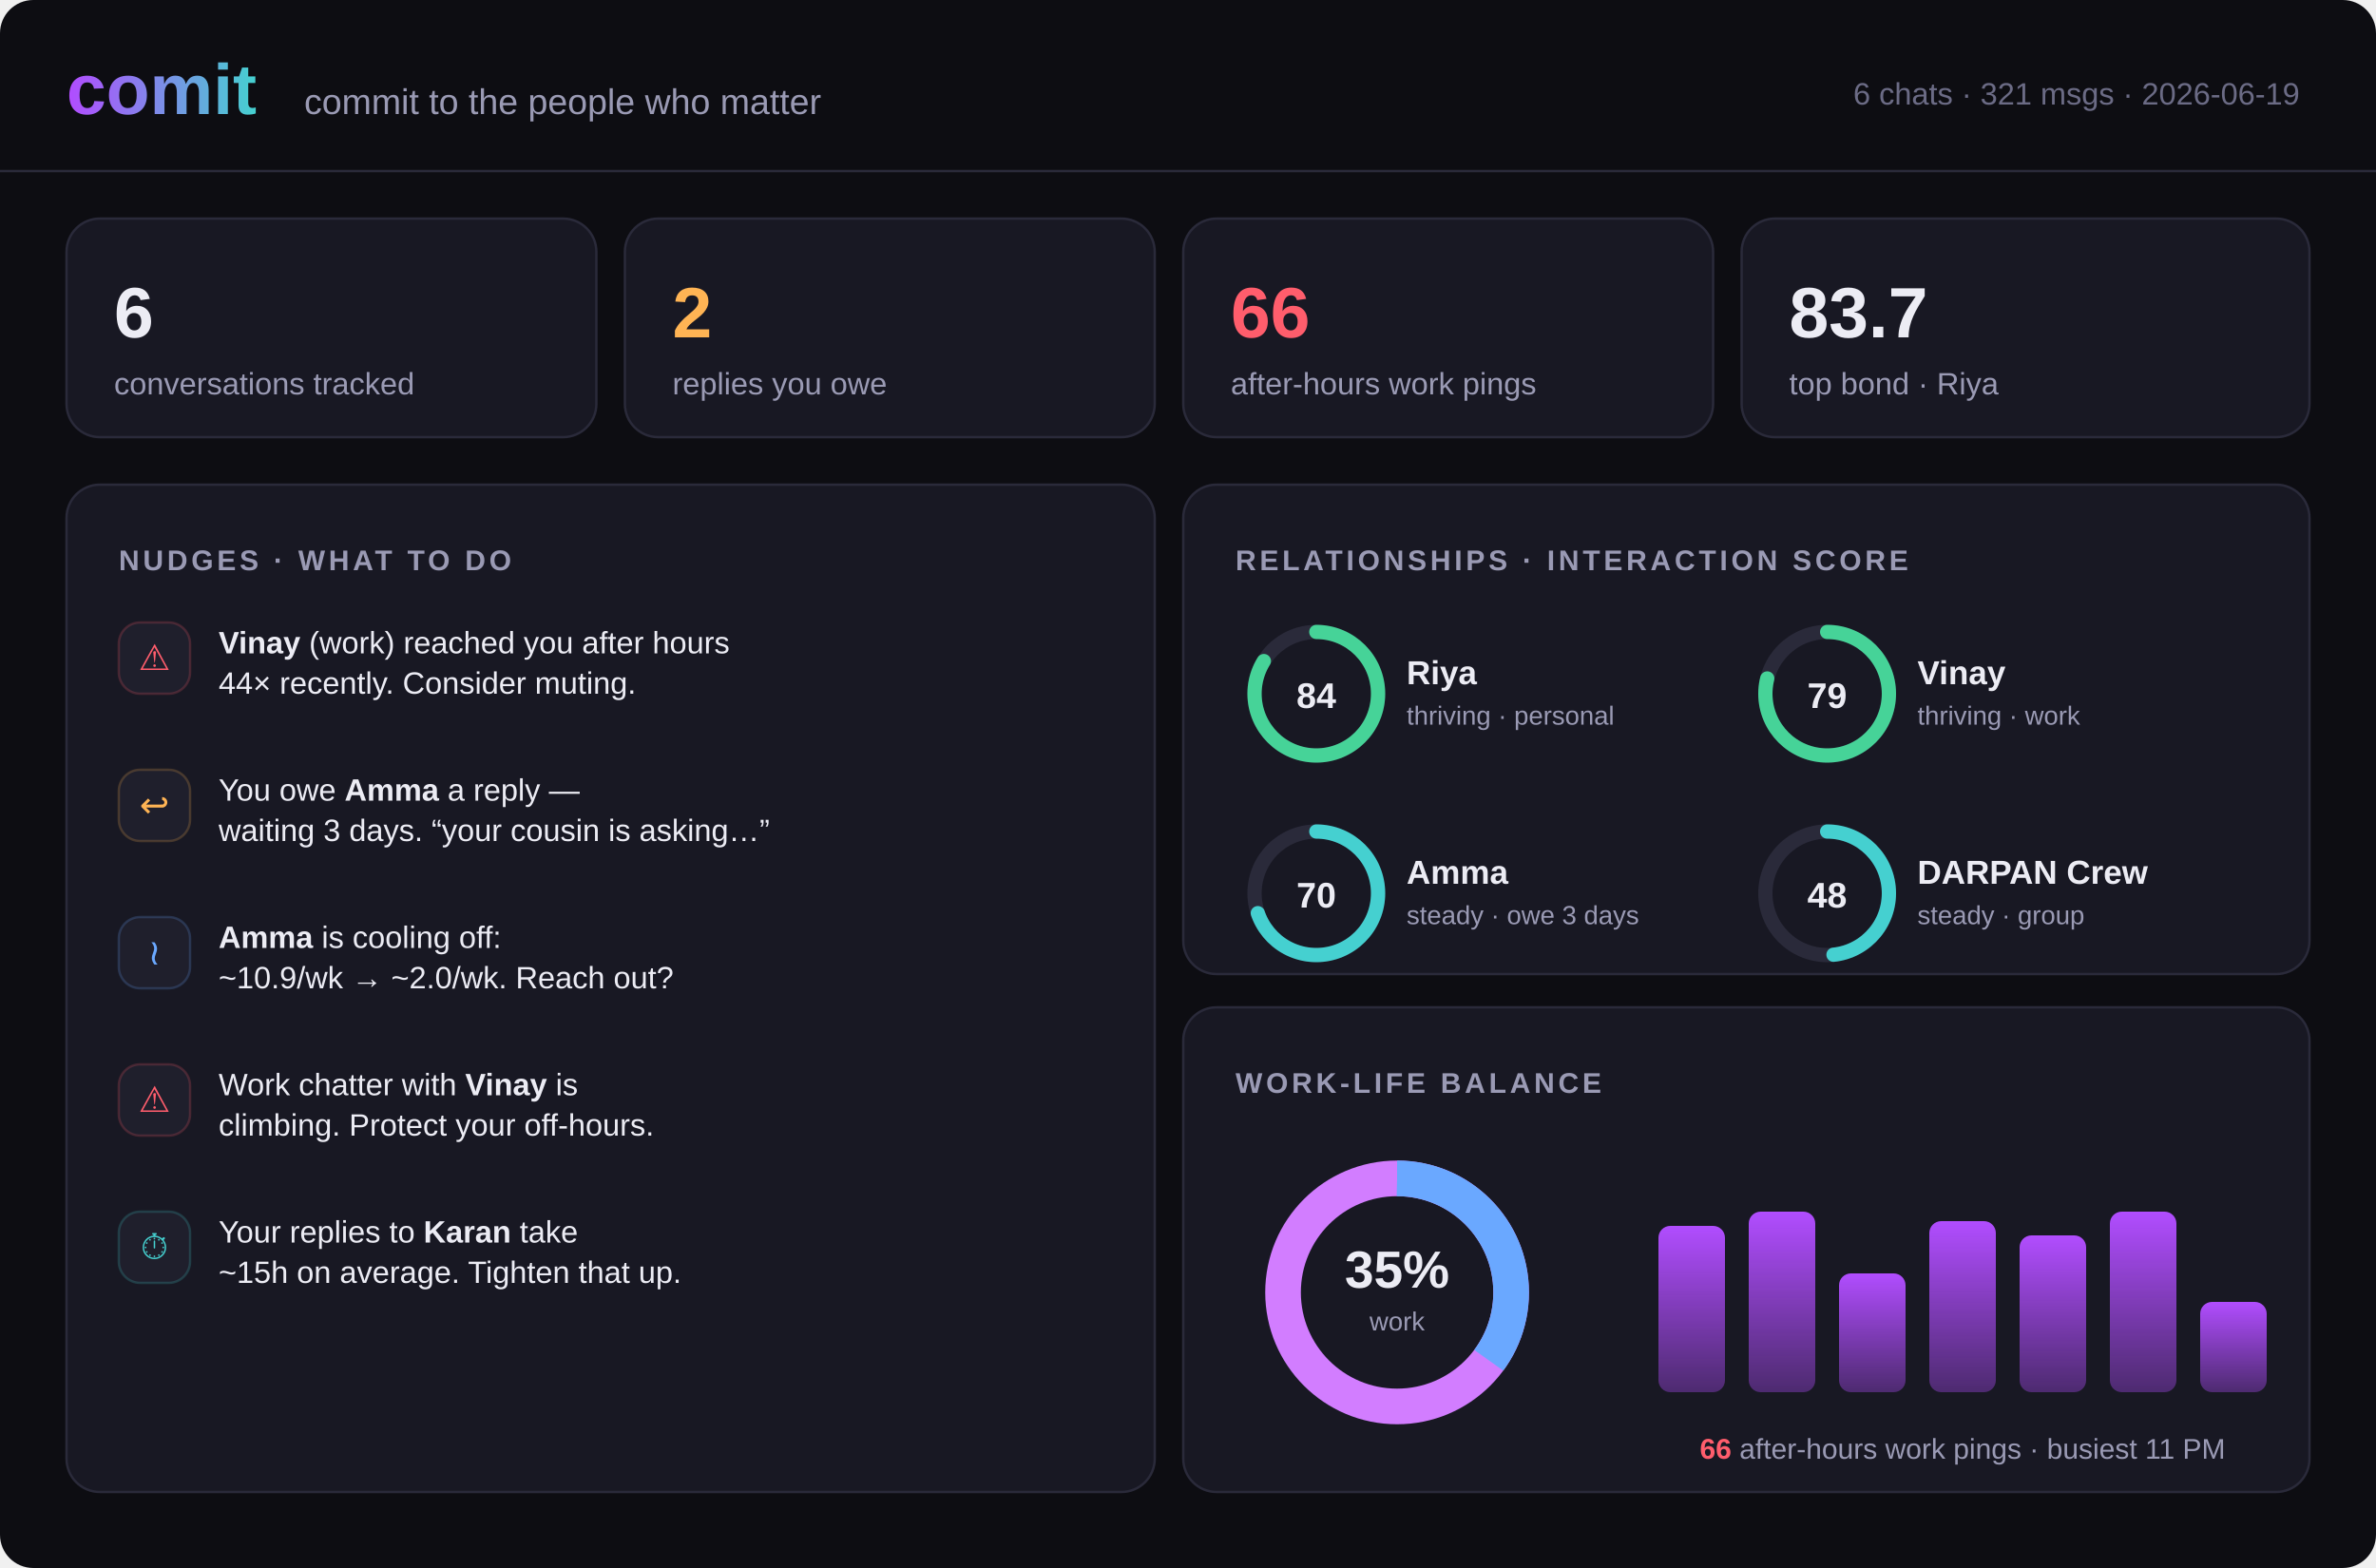
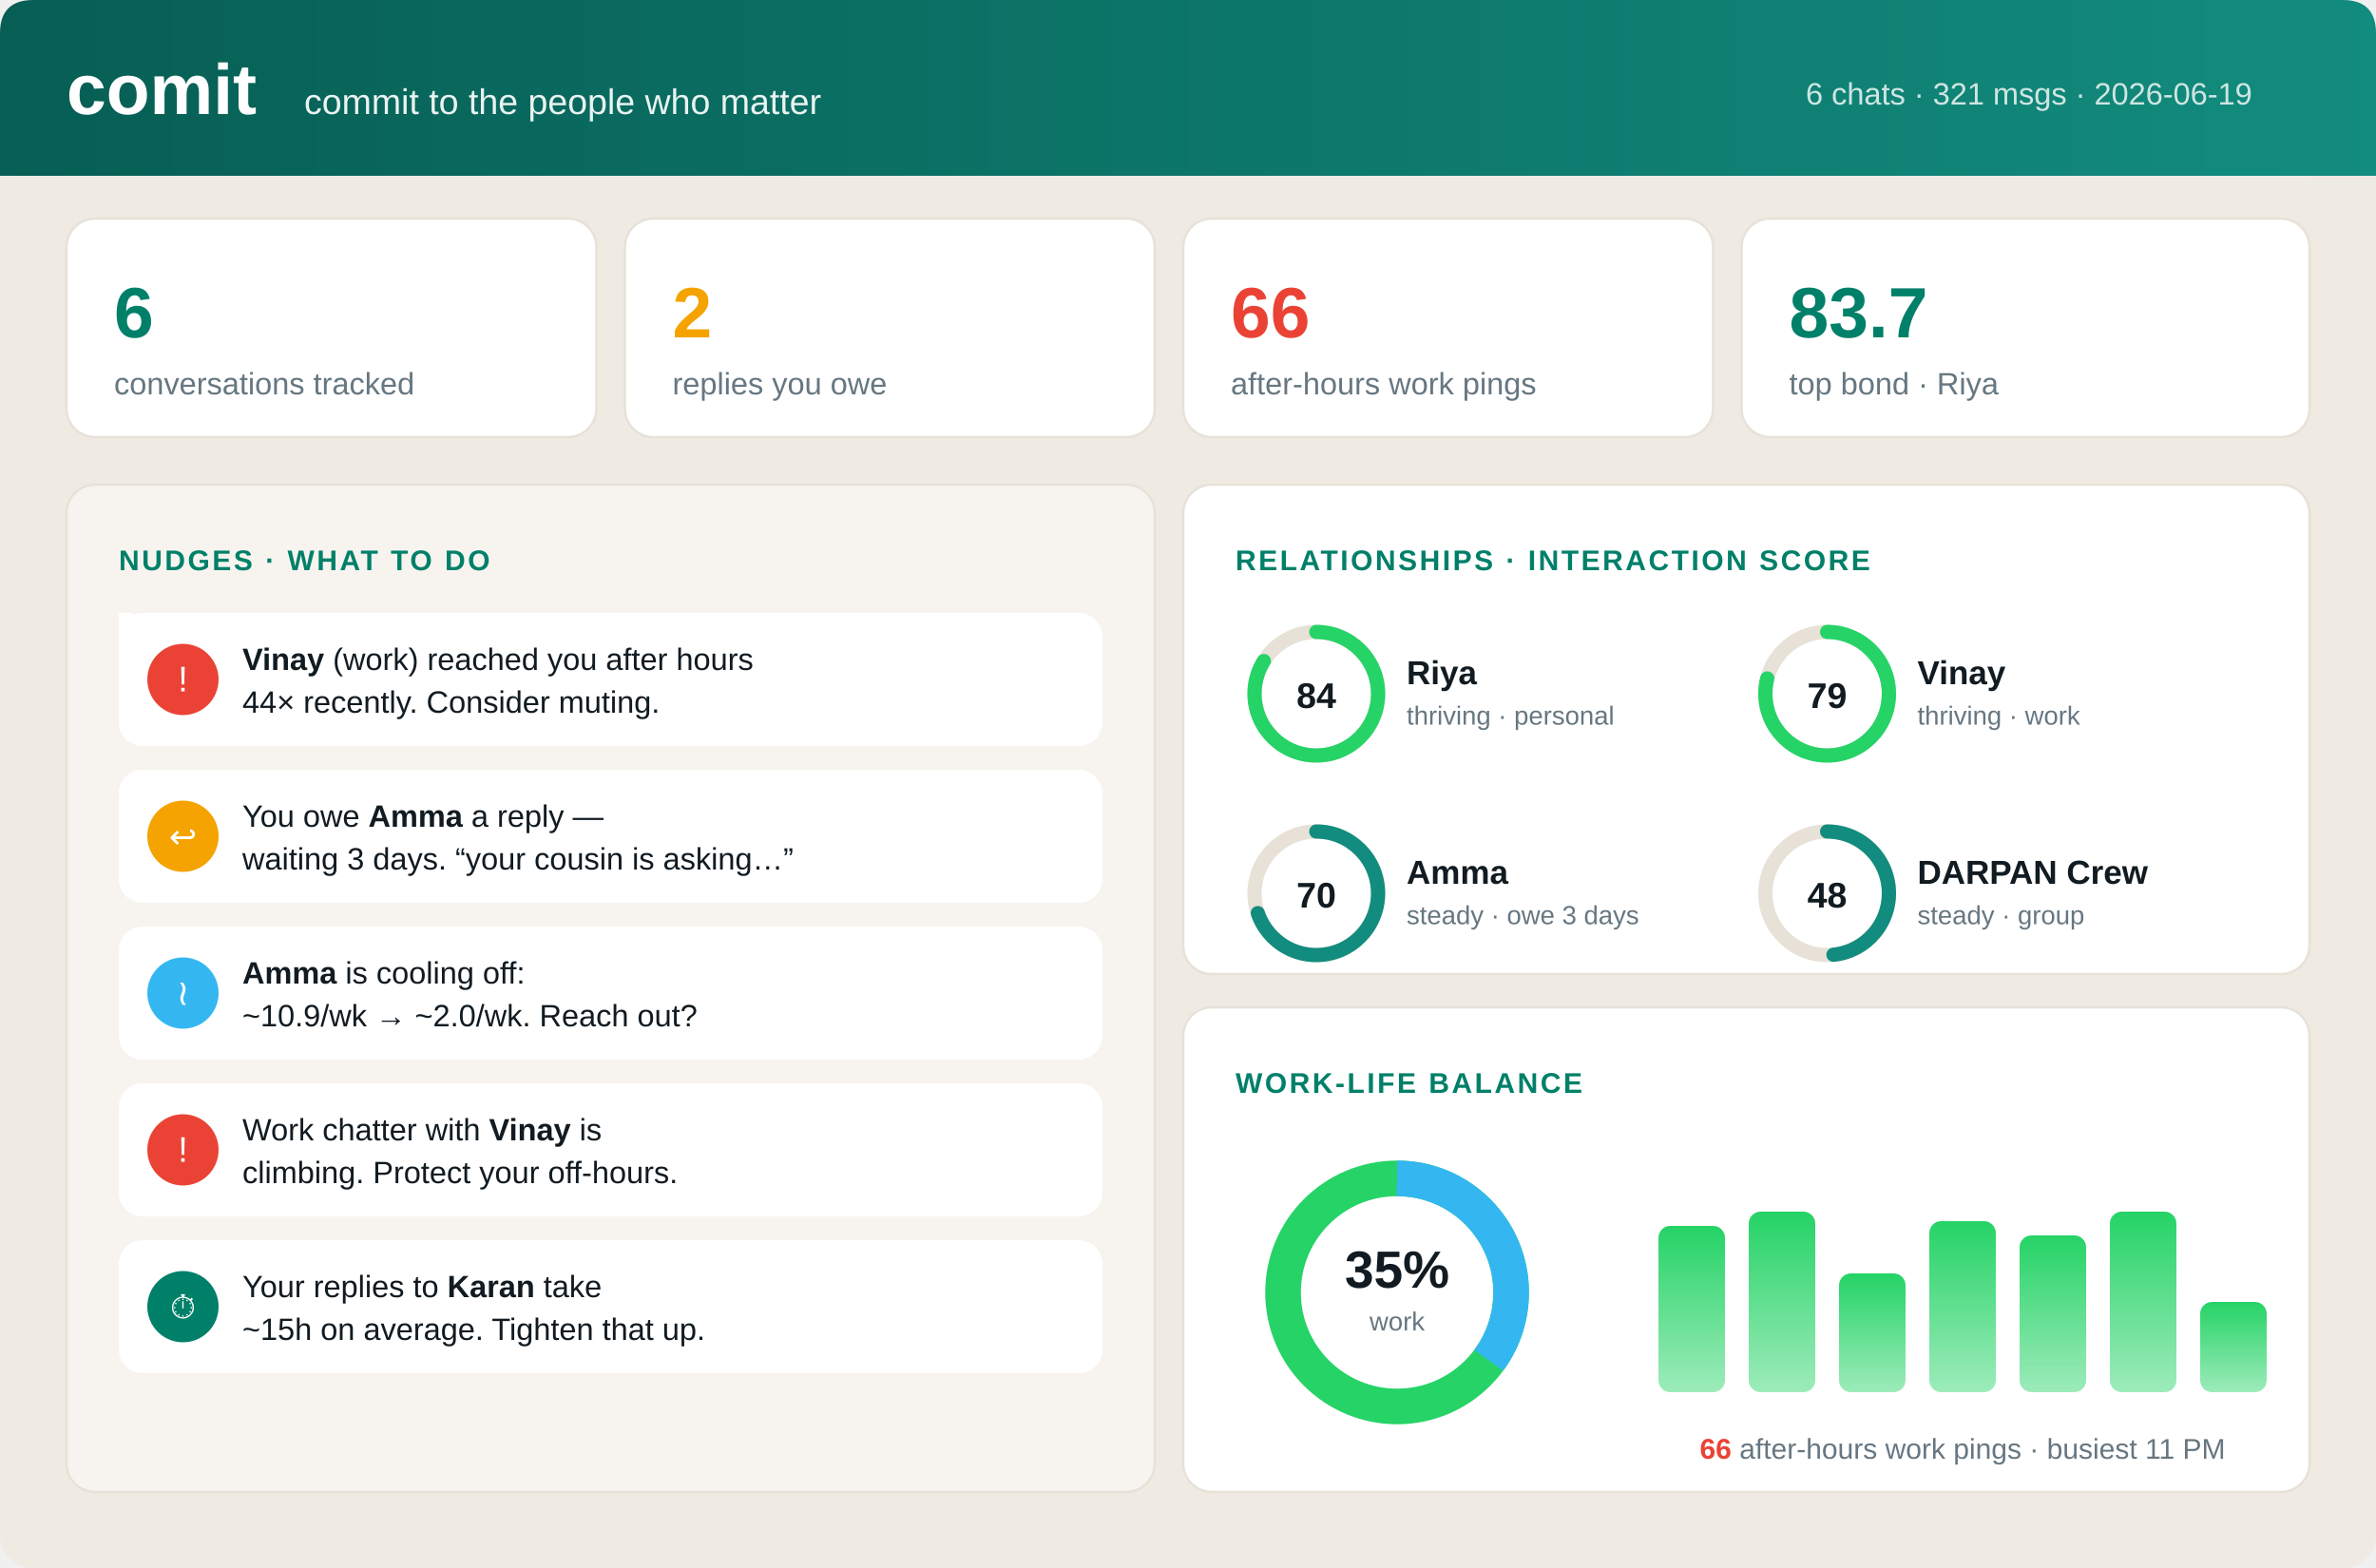
<svg xmlns="http://www.w3.org/2000/svg" viewBox="0 0 1000 660" width="1000" height="660" role="img" aria-label="comit dashboard preview">
  <defs>
-     <linearGradient id="d-brand" x1="0" y1="0" x2="1" y2="0">
-       <stop offset="0" stop-color="#b14dff" />
-       <stop offset="1" stop-color="#45d0d0" />
+     <linearGradient id="d-head" x1="0" y1="0" x2="1" y2="0">
+       <stop offset="0" stop-color="#075E54" />
+       <stop offset="1" stop-color="#128C7E" />
    </linearGradient>
    <linearGradient id="d-bar" x1="0" y1="0" x2="0" y2="1">
-       <stop offset="0" stop-color="#b14dff" />
-       <stop offset="1" stop-color="#b14dff" stop-opacity="0.35" />
+       <stop offset="0" stop-color="#25D366" />
+       <stop offset="1" stop-color="#25D366" stop-opacity="0.45" />
    </linearGradient>
  </defs>
-   <rect width="1000" height="660" rx="14" fill="#0d0d12" />
-   <text x="28" y="48" font-family="system-ui, Arial" font-size="30" font-weight="800" fill="url(#d-brand)">comit</text>
-   <text x="128" y="48" font-family="system-ui, Arial" font-size="15" fill="#9a9ab4">commit to the people who matter</text>
-   <text x="780" y="44" font-family="system-ui, Arial" font-size="13" fill="#6b6b85">6 chats · 321 msgs · 2026-06-19</text>
-   <line x1="0" y1="72" x2="1000" y2="72" stroke="#2a2a3a" />
+   <rect width="1000" height="660" rx="14" fill="#EFEAE2" />
+   <path d="M0 14 Q0 0 14 0 H986 Q1000 0 1000 14 V74 H0 Z" fill="url(#d-head)" />
+   <text x="28" y="48" font-family="system-ui, Arial" font-size="30" font-weight="800" fill="#ffffff">comit</text>
+   <text x="128" y="48" font-family="system-ui, Arial" font-size="15" fill="#E9F3F1">commit to the people who matter</text>
+   <text x="760" y="44" font-family="system-ui, Arial" font-size="13" fill="#CFE6E1">6 chats · 321 msgs · 2026-06-19</text>
  <g font-family="system-ui, Arial">
    <g transform="translate(28,92)">
-       <rect width="223" height="92" rx="14" fill="#181823" stroke="#2a2a3a" />
-       <text x="20" y="50" font-size="30" font-weight="800" fill="#ececf4">6</text>
-       <text x="20" y="74" font-size="13" fill="#9a9ab4">conversations tracked</text>
+       <rect width="223" height="92" rx="12" fill="#FFFFFF" stroke="#E7E1D8" />
+       <text x="20" y="50" font-size="30" font-weight="800" fill="#008069">6</text>
+       <text x="20" y="74" font-size="13" fill="#667781">conversations tracked</text>
    </g>
    <g transform="translate(263,92)">
-       <rect width="223" height="92" rx="14" fill="#181823" stroke="#2a2a3a" />
-       <text x="20" y="50" font-size="30" font-weight="800" fill="#ffb454">2</text>
-       <text x="20" y="74" font-size="13" fill="#9a9ab4">replies you owe</text>
+       <rect width="223" height="92" rx="12" fill="#FFFFFF" stroke="#E7E1D8" />
+       <text x="20" y="50" font-size="30" font-weight="800" fill="#F4A300">2</text>
+       <text x="20" y="74" font-size="13" fill="#667781">replies you owe</text>
    </g>
    <g transform="translate(498,92)">
-       <rect width="223" height="92" rx="14" fill="#181823" stroke="#2a2a3a" />
-       <text x="20" y="50" font-size="30" font-weight="800" fill="#ff5d6c">66</text>
-       <text x="20" y="74" font-size="13" fill="#9a9ab4">after-hours work pings</text>
+       <rect width="223" height="92" rx="12" fill="#FFFFFF" stroke="#E7E1D8" />
+       <text x="20" y="50" font-size="30" font-weight="800" fill="#EA4335">66</text>
+       <text x="20" y="74" font-size="13" fill="#667781">after-hours work pings</text>
    </g>
    <g transform="translate(733,92)">
-       <rect width="239" height="92" rx="14" fill="#181823" stroke="#2a2a3a" />
-       <text x="20" y="50" font-size="30" font-weight="800" fill="#ececf4">83.7</text>
-       <text x="20" y="74" font-size="13" fill="#9a9ab4">top bond · Riya</text>
+       <rect width="239" height="92" rx="12" fill="#FFFFFF" stroke="#E7E1D8" />
+       <text x="20" y="50" font-size="30" font-weight="800" fill="#008069">83.7</text>
+       <text x="20" y="74" font-size="13" fill="#667781">top bond · Riya</text>
    </g>
  </g>
  <g transform="translate(28,204)" font-family="system-ui, Arial">
-     <rect width="458" height="424" rx="14" fill="#181823" stroke="#2a2a3a" />
-     <text x="22" y="36" font-size="12" letter-spacing="1.5" font-weight="700" fill="#9a9ab4">NUDGES · WHAT TO DO</text>
-     <g transform="translate(22,58)">
+     <rect width="458" height="424" rx="12" fill="#F7F4EF" stroke="#E7E1D8" />
+     <text x="22" y="36" font-size="12" letter-spacing="1" font-weight="700" fill="#008069">NUDGES · WHAT TO DO</text>
+     <g transform="translate(22,54)">
      <g transform="translate(0,0)">
-         <rect width="30" height="30" rx="9" fill="#1f1f2c" stroke="#ff5d6c33" />
-         <text x="15" y="20" text-anchor="middle" font-size="15" fill="#ff5d6c">⚠</text>
-         <text x="42" y="13" font-size="13" fill="#ececf4">
+         <rect width="414" height="56" rx="10" fill="#FFFFFF" />
+         <rect width="6" height="10" fill="#FFFFFF" />
+         <circle cx="27" cy="28" r="15" fill="#EA4335" />
+         <text x="27" y="33" text-anchor="middle" font-size="15" fill="#fff">!</text>
+         <text x="52" y="24" font-size="13" fill="#111B21">
          <tspan font-weight="700">Vinay</tspan> (work) reached you after hours</text>
-         <text x="42" y="30" font-size="13" fill="#ececf4">44× recently. Consider muting.</text>
+         <text x="52" y="42" font-size="13" fill="#111B21">44× recently. Consider muting.</text>
      </g>
-       <g transform="translate(0,62)">
-         <rect width="30" height="30" rx="9" fill="#1f1f2c" stroke="#ffb45433" />
-         <text x="15" y="20" text-anchor="middle" font-size="15" fill="#ffb454">↩</text>
-         <text x="42" y="13" font-size="13" fill="#ececf4">You owe <tspan font-weight="700">Amma</tspan> a reply —</text>
-         <text x="42" y="30" font-size="13" fill="#ececf4">waiting 3 days. “your cousin is asking…”</text>
+       <g transform="translate(0,66)">
+         <rect width="414" height="56" rx="10" fill="#FFFFFF" />
+         <circle cx="27" cy="28" r="15" fill="#F4A300" />
+         <text x="27" y="33" text-anchor="middle" font-size="14" fill="#fff">↩</text>
+         <text x="52" y="24" font-size="13" fill="#111B21">You owe <tspan font-weight="700">Amma</tspan> a reply —</text>
+         <text x="52" y="42" font-size="13" fill="#111B21">waiting 3 days. “your cousin is asking…”</text>
      </g>
-       <g transform="translate(0,124)">
-         <rect width="30" height="30" rx="9" fill="#1f1f2c" stroke="#6aa8ff33" />
-         <text x="15" y="20" text-anchor="middle" font-size="15" fill="#6aa8ff">≀</text>
-         <text x="42" y="13" font-size="13" fill="#ececf4">
+       <g transform="translate(0,132)">
+         <rect width="414" height="56" rx="10" fill="#FFFFFF" />
+         <circle cx="27" cy="28" r="15" fill="#34B7F1" />
+         <text x="27" y="33" text-anchor="middle" font-size="15" fill="#fff">≀</text>
+         <text x="52" y="24" font-size="13" fill="#111B21">
          <tspan font-weight="700">Amma</tspan> is cooling off:</text>
-         <text x="42" y="30" font-size="13" fill="#ececf4">~10.9/wk → ~2.0/wk. Reach out?</text>
+         <text x="52" y="42" font-size="13" fill="#111B21">~10.9/wk → ~2.0/wk. Reach out?</text>
      </g>
-       <g transform="translate(0,186)">
-         <rect width="30" height="30" rx="9" fill="#1f1f2c" stroke="#ff5d6c33" />
-         <text x="15" y="20" text-anchor="middle" font-size="15" fill="#ff5d6c">⚠</text>
-         <text x="42" y="13" font-size="13" fill="#ececf4">Work chatter with <tspan font-weight="700">Vinay</tspan> is</text>
-         <text x="42" y="30" font-size="13" fill="#ececf4">climbing. Protect your off-hours.</text>
+       <g transform="translate(0,198)">
+         <rect width="414" height="56" rx="10" fill="#FFFFFF" />
+         <circle cx="27" cy="28" r="15" fill="#EA4335" />
+         <text x="27" y="33" text-anchor="middle" font-size="15" fill="#fff">!</text>
+         <text x="52" y="24" font-size="13" fill="#111B21">Work chatter with <tspan font-weight="700">Vinay</tspan> is</text>
+         <text x="52" y="42" font-size="13" fill="#111B21">climbing. Protect your off-hours.</text>
      </g>
-       <g transform="translate(0,248)">
-         <rect width="30" height="30" rx="9" fill="#1f1f2c" stroke="#45d0d033" />
-         <text x="15" y="20" text-anchor="middle" font-size="15" fill="#45d0d0">⏱</text>
-         <text x="42" y="13" font-size="13" fill="#ececf4">Your replies to <tspan font-weight="700">Karan</tspan> take</text>
-         <text x="42" y="30" font-size="13" fill="#ececf4">~15h on average. Tighten that up.</text>
+       <g transform="translate(0,264)">
+         <rect width="414" height="56" rx="10" fill="#FFFFFF" />
+         <circle cx="27" cy="28" r="15" fill="#008069" />
+         <text x="27" y="33" text-anchor="middle" font-size="14" fill="#fff">⏱</text>
+         <text x="52" y="24" font-size="13" fill="#111B21">Your replies to <tspan font-weight="700">Karan</tspan> take</text>
+         <text x="52" y="42" font-size="13" fill="#111B21">~15h on average. Tighten that up.</text>
      </g>
    </g>
  </g>
  <g transform="translate(498,204)" font-family="system-ui, Arial">
-     <rect width="474" height="206" rx="14" fill="#181823" stroke="#2a2a3a" />
-     <text x="22" y="36" font-size="12" letter-spacing="1.5" font-weight="700" fill="#9a9ab4">RELATIONSHIPS · INTERACTION SCORE</text>
+     <rect width="474" height="206" rx="12" fill="#FFFFFF" stroke="#E7E1D8" />
+     <text x="22" y="36" font-size="12" letter-spacing="1" font-weight="700" fill="#008069">RELATIONSHIPS · INTERACTION SCORE</text>
    <g transform="translate(22,54)">
      <g>
-         <circle cx="34" cy="34" r="26" fill="none" stroke="#2a2a3a" stroke-width="6" />
-         <circle cx="34" cy="34" r="26" fill="none" stroke="#46d398" stroke-width="6" stroke-linecap="round" stroke-dasharray="137 163" transform="rotate(-90 34 34)" />
-         <text x="34" y="40" text-anchor="middle" font-size="15" font-weight="800" fill="#ececf4">84</text>
-         <text x="72" y="30" font-size="14" font-weight="700" fill="#ececf4">Riya</text>
-         <text x="72" y="47" font-size="11" fill="#9a9ab4">thriving · personal</text>
+         <circle cx="34" cy="34" r="26" fill="none" stroke="#E7E1D8" stroke-width="6" />
+         <circle cx="34" cy="34" r="26" fill="none" stroke="#25D366" stroke-width="6" stroke-linecap="round" stroke-dasharray="137 163" transform="rotate(-90 34 34)" />
+         <text x="34" y="40" text-anchor="middle" font-size="15" font-weight="800" fill="#111B21">84</text>
+         <text x="72" y="30" font-size="14" font-weight="700" fill="#111B21">Riya</text>
+         <text x="72" y="47" font-size="11" fill="#667781">thriving · personal</text>
      </g>
      <g transform="translate(215,0)">
-         <circle cx="34" cy="34" r="26" fill="none" stroke="#2a2a3a" stroke-width="6" />
-         <circle cx="34" cy="34" r="26" fill="none" stroke="#46d398" stroke-width="6" stroke-linecap="round" stroke-dasharray="129 163" transform="rotate(-90 34 34)" />
-         <text x="34" y="40" text-anchor="middle" font-size="15" font-weight="800" fill="#ececf4">79</text>
-         <text x="72" y="30" font-size="14" font-weight="700" fill="#ececf4">Vinay</text>
-         <text x="72" y="47" font-size="11" fill="#9a9ab4">thriving · work</text>
+         <circle cx="34" cy="34" r="26" fill="none" stroke="#E7E1D8" stroke-width="6" />
+         <circle cx="34" cy="34" r="26" fill="none" stroke="#25D366" stroke-width="6" stroke-linecap="round" stroke-dasharray="129 163" transform="rotate(-90 34 34)" />
+         <text x="34" y="40" text-anchor="middle" font-size="15" font-weight="800" fill="#111B21">79</text>
+         <text x="72" y="30" font-size="14" font-weight="700" fill="#111B21">Vinay</text>
+         <text x="72" y="47" font-size="11" fill="#667781">thriving · work</text>
      </g>
      <g transform="translate(0,84)">
-         <circle cx="34" cy="34" r="26" fill="none" stroke="#2a2a3a" stroke-width="6" />
-         <circle cx="34" cy="34" r="26" fill="none" stroke="#45d0d0" stroke-width="6" stroke-linecap="round" stroke-dasharray="114 163" transform="rotate(-90 34 34)" />
-         <text x="34" y="40" text-anchor="middle" font-size="15" font-weight="800" fill="#ececf4">70</text>
-         <text x="72" y="30" font-size="14" font-weight="700" fill="#ececf4">Amma</text>
-         <text x="72" y="47" font-size="11" fill="#9a9ab4">steady · owe 3 days</text>
+         <circle cx="34" cy="34" r="26" fill="none" stroke="#E7E1D8" stroke-width="6" />
+         <circle cx="34" cy="34" r="26" fill="none" stroke="#128C7E" stroke-width="6" stroke-linecap="round" stroke-dasharray="114 163" transform="rotate(-90 34 34)" />
+         <text x="34" y="40" text-anchor="middle" font-size="15" font-weight="800" fill="#111B21">70</text>
+         <text x="72" y="30" font-size="14" font-weight="700" fill="#111B21">Amma</text>
+         <text x="72" y="47" font-size="11" fill="#667781">steady · owe 3 days</text>
      </g>
      <g transform="translate(215,84)">
-         <circle cx="34" cy="34" r="26" fill="none" stroke="#2a2a3a" stroke-width="6" />
-         <circle cx="34" cy="34" r="26" fill="none" stroke="#45d0d0" stroke-width="6" stroke-linecap="round" stroke-dasharray="79 163" transform="rotate(-90 34 34)" />
-         <text x="34" y="40" text-anchor="middle" font-size="15" font-weight="800" fill="#ececf4">48</text>
-         <text x="72" y="30" font-size="14" font-weight="700" fill="#ececf4">DARPAN Crew</text>
-         <text x="72" y="47" font-size="11" fill="#9a9ab4">steady · group</text>
+         <circle cx="34" cy="34" r="26" fill="none" stroke="#E7E1D8" stroke-width="6" />
+         <circle cx="34" cy="34" r="26" fill="none" stroke="#128C7E" stroke-width="6" stroke-linecap="round" stroke-dasharray="79 163" transform="rotate(-90 34 34)" />
+         <text x="34" y="40" text-anchor="middle" font-size="15" font-weight="800" fill="#111B21">48</text>
+         <text x="72" y="30" font-size="14" font-weight="700" fill="#111B21">DARPAN Crew</text>
+         <text x="72" y="47" font-size="11" fill="#667781">steady · group</text>
      </g>
    </g>
  </g>
  <g transform="translate(498,424)" font-family="system-ui, Arial">
-     <rect width="474" height="204" rx="14" fill="#181823" stroke="#2a2a3a" />
-     <text x="22" y="36" font-size="12" letter-spacing="1.5" font-weight="700" fill="#9a9ab4">WORK-LIFE BALANCE</text>
+     <rect width="474" height="204" rx="12" fill="#FFFFFF" stroke="#E7E1D8" />
+     <text x="22" y="36" font-size="12" letter-spacing="1" font-weight="700" fill="#008069">WORK-LIFE BALANCE</text>
    <g transform="translate(90,120)">
-       <circle r="48" fill="none" stroke="#d27dff" stroke-width="15" />
-       <circle r="48" fill="none" stroke="#6aa8ff" stroke-width="15" stroke-dasharray="106 302" transform="rotate(-90)" />
-       <text x="0" y="-2" text-anchor="middle" font-size="22" font-weight="800" fill="#ececf4">35%</text>
-       <text x="0" y="16" text-anchor="middle" font-size="11" fill="#9a9ab4">work</text>
+       <circle r="48" fill="none" stroke="#25D366" stroke-width="15" />
+       <circle r="48" fill="none" stroke="#34B7F1" stroke-width="15" stroke-dasharray="106 302" transform="rotate(-90)" />
+       <text x="0" y="-2" text-anchor="middle" font-size="22" font-weight="800" fill="#111B21">35%</text>
+       <text x="0" y="16" text-anchor="middle" font-size="11" fill="#667781">work</text>
    </g>
    <g transform="translate(200,72)">
      <rect x="0" y="20" width="28" height="70" rx="5" fill="url(#d-bar)" />
      <rect x="38" y="14" width="28" height="76" rx="5" fill="url(#d-bar)" />
      <rect x="76" y="40" width="28" height="50" rx="5" fill="url(#d-bar)" />
      <rect x="114" y="18" width="28" height="72" rx="5" fill="url(#d-bar)" />
      <rect x="152" y="24" width="28" height="66" rx="5" fill="url(#d-bar)" />
      <rect x="190" y="14" width="28" height="76" rx="5" fill="url(#d-bar)" />
      <rect x="228" y="52" width="28" height="38" rx="5" fill="url(#d-bar)" />
-       <text x="128" y="118" text-anchor="middle" font-size="12" fill="#9a9ab4">
-         <tspan font-weight="800" fill="#ff5d6c">66</tspan> after-hours work pings · busiest 11 PM</text>
+       <text x="128" y="118" text-anchor="middle" font-size="12" fill="#667781">
+         <tspan font-weight="800" fill="#EA4335">66</tspan> after-hours work pings · busiest 11 PM</text>
    </g>
  </g>
</svg>
